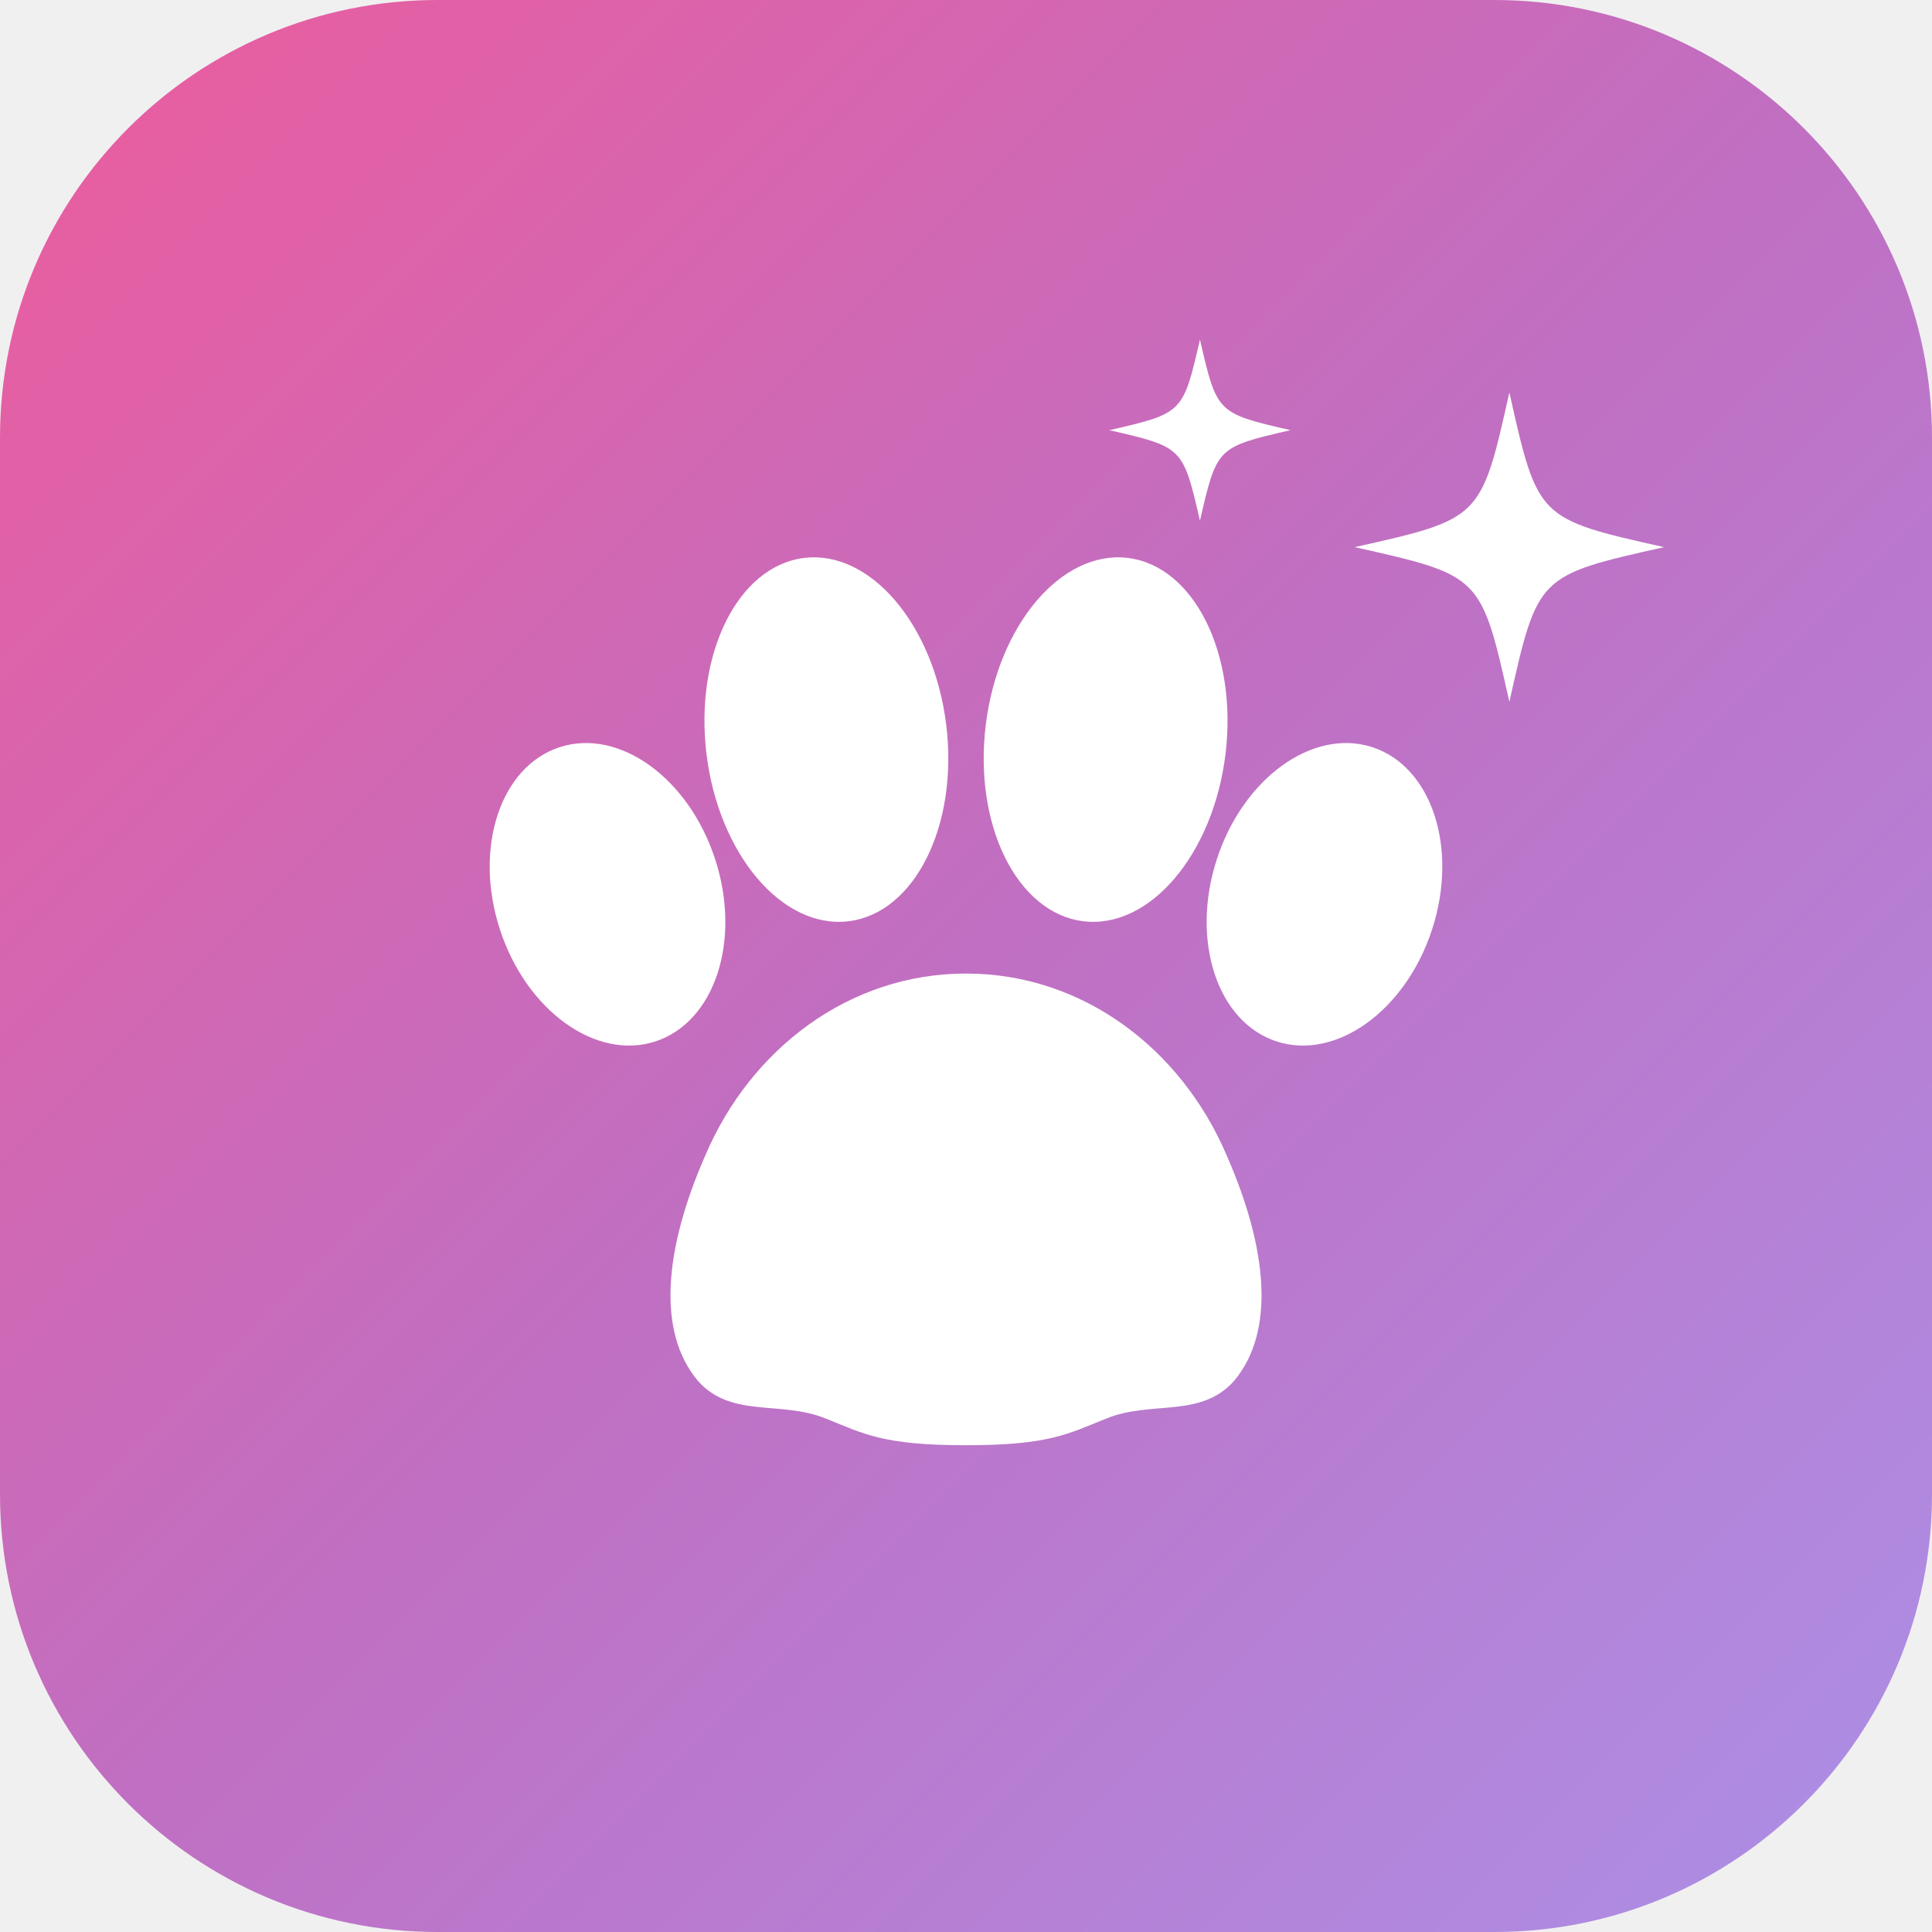
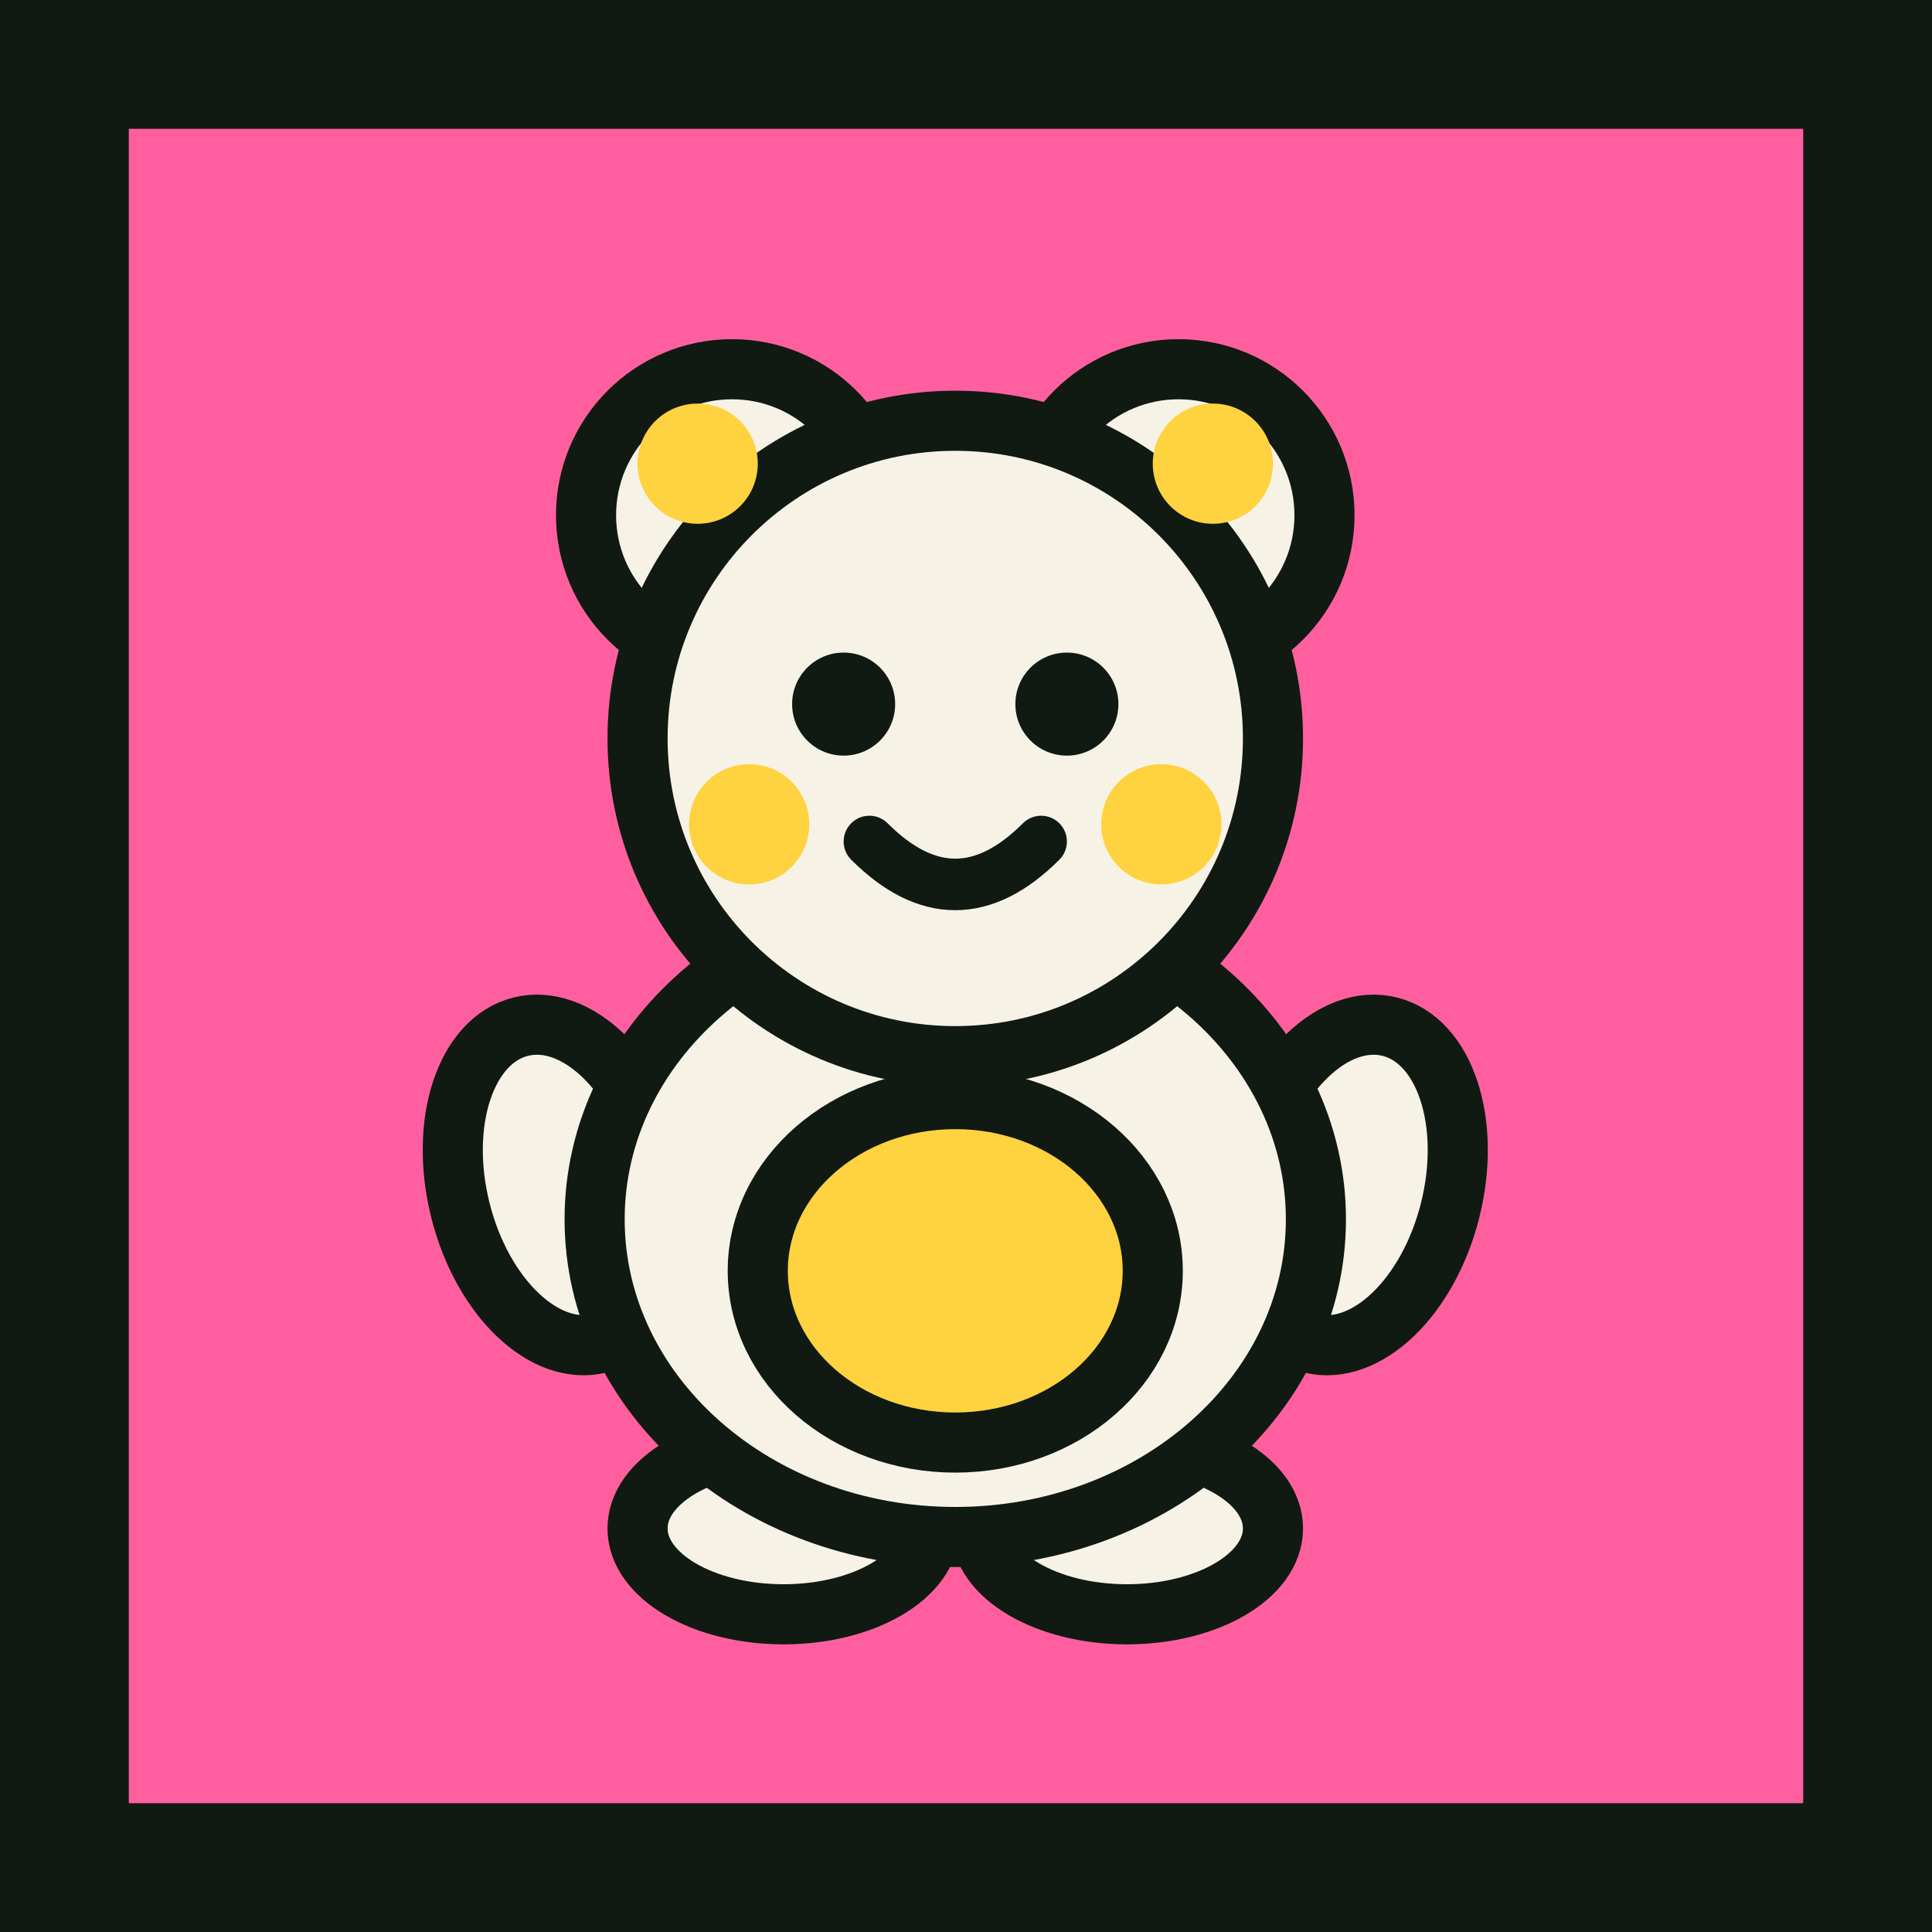
- <svg xmlns="http://www.w3.org/2000/svg" viewBox="0 0 1024 1024" role="img" aria-label="Minnie">
-   <defs>
-     <linearGradient id="minnieBg" x1="0" y1="0" x2="1024" y2="1024" gradientUnits="userSpaceOnUse">
-       <stop offset="0" stop-color="#EC5C9D" />
-       <stop offset=".5" stop-color="#C06FC2" />
-       <stop offset="1" stop-color="#AB90E7" />
-     </linearGradient>
-   </defs>
-   <rect width="1024" height="1024" rx="232" ry="232" fill="url(#minnieBg)" />
-   <g fill="#fff">
-     <ellipse cx="322" cy="474" rx="60" ry="82" transform="rotate(-18 322 474)" />
-     <ellipse cx="438" cy="392" rx="64" ry="97" transform="rotate(-7 438 392)" />
-     <ellipse cx="586" cy="392" rx="64" ry="97" transform="rotate(7 586 392)" />
-     <ellipse cx="702" cy="474" rx="60" ry="82" transform="rotate(18 702 474)" />
-     <path d="M512,516 C574,516 626,556 650,612 C672,662 676,706 654,732 C636,752 610,742 586,752 C566,760 556,766 512,766 C468,766 458,760 438,752 C414,742 388,752 370,732 C348,706 352,662 374,612 C398,556 450,516 512,516 Z" />
-     <path d="M636,180 C645,219 645,219 684,228 C645,237 645,237 636,276 C627,237 627,237 588,228 C627,219 627,219 636,180 Z" />
-     <path d="M800,208 C815,275 815,275 882,290 C815,305 815,305 800,372 C785,305 785,305 718,290 C785,275 785,275 800,208 Z" />
+ <svg xmlns="http://www.w3.org/2000/svg" viewBox="0 0 180 180" role="img" aria-label="Minnie">
+   <rect x="6" y="6" width="168" height="168" fill="#ff5f9e" stroke="#101a12" stroke-width="12" />
+   <g transform="translate(33 16) scale(0.8)" stroke="#101a12" stroke-width="7" stroke-linejoin="round" stroke-linecap="round" fill="#f7f2e6">
+     <ellipse cx="50" cy="158" rx="17" ry="10" />
+     <ellipse cx="90" cy="158" rx="17" ry="10" />
+     <ellipse cx="24" cy="118" rx="12" ry="19" transform="rotate(-14 24 118)" />
+     <ellipse cx="116" cy="118" rx="12" ry="19" transform="rotate(14 116 118)" />
+     <ellipse cx="70" cy="122" rx="42" ry="37" />
+     <ellipse cx="70" cy="128" rx="23" ry="20" fill="#ffd23f" />
+     <circle cx="44" cy="40" r="17" />
+     <circle cx="96" cy="40" r="17" />
+     <circle cx="70" cy="66" r="37" />
+     <circle cx="40" cy="34" r="7" fill="#ffd23f" stroke-width="0" />
+     <circle cx="100" cy="34" r="7" fill="#ffd23f" stroke-width="0" />
+     <circle cx="46" cy="76" r="7" fill="#ffd23f" stroke-width="0" />
+     <circle cx="94" cy="76" r="7" fill="#ffd23f" stroke-width="0" />
+     <g fill="#101a12" stroke-width="0">
+       <circle cx="57" cy="62" r="6" />
+       <circle cx="83" cy="62" r="6" />
+     </g>
+     <path d="M60 78 q10 10 20 0" fill="none" stroke-width="6" />
  </g>
</svg>
